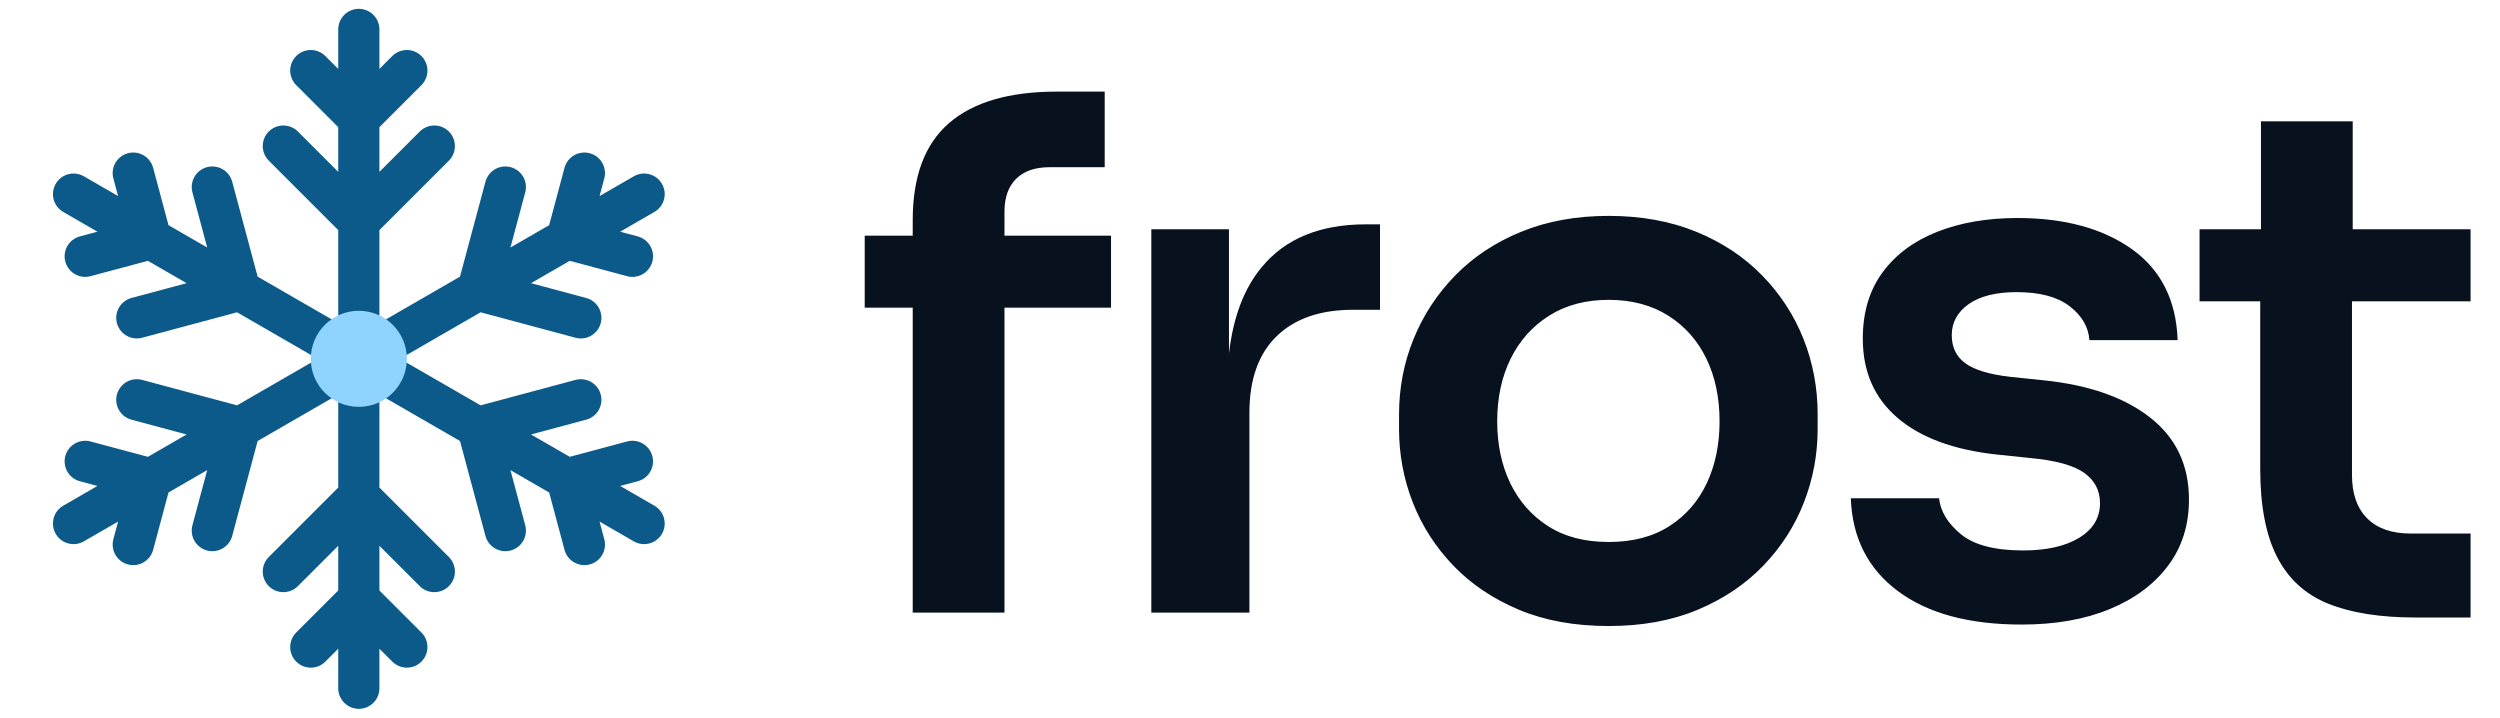
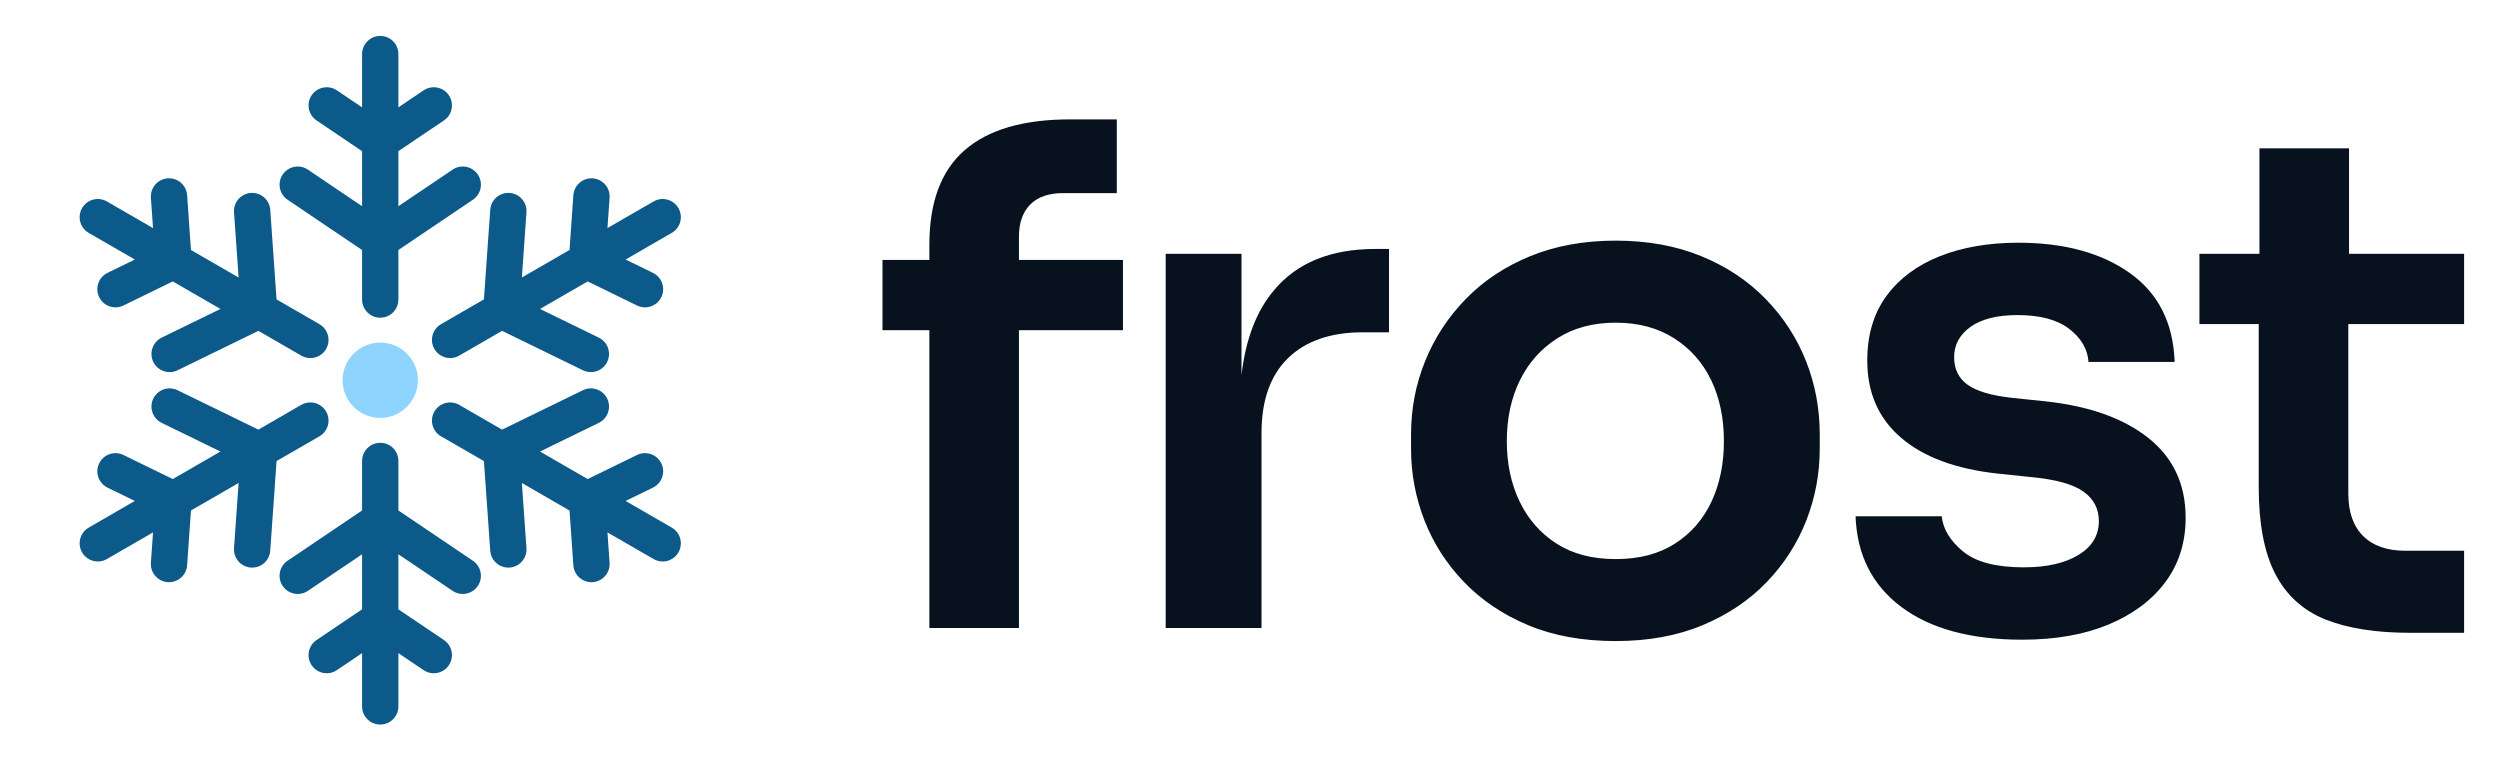
- <svg xmlns="http://www.w3.org/2000/svg" viewBox="7.2 7.2 340 97.6" role="img" aria-label="frost">
-   <g transform="translate(0 0) scale(0.93333)">
-     <path d="M60,60L60,12M60,40L49,29M60,40L71,29M60,25L53,18M60,25L67,18M60,60L101.57,36M77.32,50L81.35,34.97M77.32,50L92.35,54.03M90.31,42.5L92.87,32.94M90.31,42.5L99.87,45.06M60,60L101.57,84M77.32,70L92.35,65.97M77.32,70L81.35,85.03M90.31,77.5L99.87,74.94M90.31,77.5L92.87,87.06M60,60L60,108M60,80L71,91M60,80L49,91M60,95L67,102M60,95L53,102M60,60L18.43,84M42.68,70L38.65,85.03M42.68,70L27.65,65.97M29.69,77.5L27.13,87.06M29.69,77.5L20.13,74.94M60,60L18.43,36M42.68,50L27.65,54.03M42.68,50L38.65,34.97M29.69,42.5L20.13,45.06M29.69,42.5L27.13,32.94" fill="none" stroke="#0B5A8A" stroke-width="6" stroke-linecap="round" />
-     <circle cx="60" cy="60" r="7" fill="#8FD3FF" />
+ <svg xmlns="http://www.w3.org/2000/svg" viewBox="0 0 348.25 105.93" role="img" aria-label="frost">
+   <g transform="translate(-3.24 -3.24) scale(0.93679)">
+     <path d="M60,48L60,11.5M60,39.2L47.73,30.92M60,39.2L72.27,30.92M60,24.5L52.04,19.13M60,24.5L67.96,19.13M70.39,54L102,35.75M78.01,49.6L79.05,34.84M78.01,49.6L91.32,56.09M90.74,42.25L91.41,32.67M90.74,42.25L99.37,46.46M70.39,66L102,84.25M78.01,70.4L91.32,63.91M78.01,70.4L79.05,85.16M90.74,77.75L99.37,73.54M90.74,77.75L91.41,87.33M60,72L60,108.5M60,80.8L72.27,89.08M60,80.8L47.73,89.08M60,95.5L67.96,100.87M60,95.5L52.04,100.87M49.61,66L18,84.25M41.99,70.4L40.95,85.16M41.99,70.4L28.68,63.91M29.26,77.75L28.59,87.33M29.26,77.75L20.63,73.54M49.61,54L18,35.75M41.99,49.6L28.68,56.09M41.99,49.6L40.95,34.84M29.26,42.25L20.63,46.46M29.26,42.25L28.59,32.67" fill="none" stroke="#0B5A8A" stroke-width="5.4" stroke-linecap="round" />
+     <circle cx="60" cy="60" r="5.6" fill="#8FD3FF" />
  </g>
-   <path d="M131.33 90.51V49.04H124.8V39.25H131.33V37.14Q131.33 28.21 136.27 23.94Q141.22 19.66 150.91 19.66H157.44V29.94H149.95Q146.98 29.94 145.39 31.52Q143.81 33.1 143.81 35.98V39.25H158.3V49.04H143.81V90.51ZM163.78 90.51V38.38H174.34V55.28Q175.2 47.79 178.85 43.47Q183.65 37.71 192.96 37.71H194.88V49.33H191.23Q184.51 49.33 180.82 52.93Q177.12 56.53 177.12 63.34V90.51ZM225.98 92.34Q219.07 92.34 213.79 90.13Q208.51 87.92 204.86 84.13Q201.22 80.34 199.34 75.54Q197.47 70.74 197.47 65.55V63.54Q197.47 58.16 199.44 53.31Q201.41 48.46 205.1 44.67Q208.8 40.88 214.08 38.72Q219.36 36.56 225.98 36.56Q232.61 36.56 237.89 38.72Q243.17 40.88 246.86 44.67Q250.56 48.46 252.48 53.31Q254.4 58.16 254.4 63.54V65.55Q254.4 70.74 252.53 75.54Q250.66 80.34 247.01 84.13Q243.36 87.92 238.08 90.13Q232.8 92.34 225.98 92.34ZM225.98 80.91Q230.88 80.91 234.24 78.75Q237.6 76.59 239.33 72.9Q241.06 69.2 241.06 64.5Q241.06 59.7 239.28 56Q237.5 52.3 234.1 50.14Q230.69 47.98 225.98 47.98Q221.28 47.98 217.87 50.14Q214.46 52.3 212.64 56Q210.82 59.7 210.82 64.5Q210.82 69.2 212.59 72.9Q214.37 76.59 217.73 78.75Q221.09 80.91 225.98 80.91ZM282.14 92.14Q271.39 92.14 265.3 87.58Q259.2 83.02 258.91 74.96H270.91Q271.2 77.65 273.89 79.86Q276.58 82.06 282.34 82.06Q287.14 82.06 289.97 80.34Q292.8 78.61 292.8 75.63Q292.8 73.04 290.64 71.5Q288.48 69.97 283.3 69.49L278.69 69.01Q269.95 68.05 265.25 64.02Q260.54 59.98 260.54 53.26Q260.54 47.89 263.23 44.24Q265.92 40.59 270.67 38.72Q275.42 36.85 281.57 36.85Q291.17 36.85 297.12 41.07Q303.07 45.3 303.36 53.46H291.36Q291.17 50.77 288.67 48.85Q286.18 46.93 281.47 46.93Q277.25 46.93 274.94 48.56Q272.64 50.19 272.64 52.78Q272.64 55.28 274.51 56.62Q276.38 57.97 280.61 58.45L285.22 58.93Q294.43 59.89 299.66 64.02Q304.9 68.14 304.9 75.15Q304.9 80.34 302.06 84.13Q299.23 87.92 294.14 90.03Q289.06 92.14 282.14 92.14ZM335.71 91.18Q328.51 91.18 323.86 89.31Q319.2 87.44 316.9 82.98Q314.59 78.51 314.59 70.93V48.18H306.34V38.38H314.69V23.7H327.17V38.38H343.2V48.18H327.07V71.79Q327.07 75.63 329.14 77.7Q331.2 79.76 335.04 79.76H343.2V91.18Z" fill="#08121F" />
+   <path d="M129.46 87.48V46H122.93V36.21H129.46V34.1Q129.46 25.17 134.4 20.9Q139.34 16.63 149.04 16.63H155.57V26.9H148.08Q145.1 26.9 143.52 28.48Q141.94 30.07 141.94 32.95V36.21H156.43V46H141.94V87.48ZM162.38 87.48V35.35H172.94V52.24Q173.81 44.76 177.46 40.44Q182.26 34.68 191.57 34.68H193.49V46.29H189.84Q183.12 46.29 179.42 49.89Q175.73 53.49 175.73 60.31V87.48ZM225.07 89.3Q218.16 89.3 212.88 87.09Q207.6 84.88 203.95 81.09Q200.3 77.3 198.43 72.5Q196.56 67.7 196.56 62.52V60.5Q196.56 55.12 198.53 50.28Q200.5 45.43 204.19 41.64Q207.89 37.84 213.17 35.68Q218.45 33.52 225.07 33.52Q231.7 33.52 236.98 35.68Q242.26 37.84 245.95 41.64Q249.65 45.43 251.57 50.28Q253.49 55.12 253.49 60.5V62.52Q253.49 67.7 251.62 72.5Q249.74 77.3 246.1 81.09Q242.45 84.88 237.17 87.09Q231.89 89.3 225.07 89.3ZM225.07 77.88Q229.97 77.88 233.33 75.72Q236.69 73.56 238.42 69.86Q240.14 66.16 240.14 61.46Q240.14 56.66 238.37 52.96Q236.59 49.27 233.18 47.11Q229.78 44.95 225.07 44.95Q220.37 44.95 216.96 47.11Q213.55 49.27 211.73 52.96Q209.9 56.66 209.9 61.46Q209.9 66.16 211.68 69.86Q213.46 73.56 216.82 75.72Q220.18 77.88 225.07 77.88ZM281.71 89.11Q270.96 89.11 264.86 84.55Q258.77 79.99 258.48 71.92H270.48Q270.77 74.61 273.46 76.82Q276.14 79.03 281.9 79.03Q286.7 79.03 289.54 77.3Q292.37 75.57 292.37 72.6Q292.37 70 290.21 68.47Q288.05 66.93 282.86 66.45L278.26 65.97Q269.52 65.01 264.82 60.98Q260.11 56.95 260.11 50.23Q260.11 44.85 262.8 41.2Q265.49 37.56 270.24 35.68Q274.99 33.81 281.14 33.81Q290.74 33.81 296.69 38.04Q302.64 42.26 302.93 50.42H290.93Q290.74 47.73 288.24 45.81Q285.74 43.89 281.04 43.89Q276.82 43.89 274.51 45.52Q272.21 47.16 272.21 49.75Q272.21 52.24 274.08 53.59Q275.95 54.93 280.18 55.41L284.78 55.89Q294 56.85 299.23 60.98Q304.46 65.11 304.46 72.12Q304.46 77.3 301.63 81.09Q298.8 84.88 293.71 87Q288.62 89.11 281.71 89.11ZM335.76 88.15Q328.56 88.15 323.9 86.28Q319.25 84.4 316.94 79.94Q314.64 75.48 314.64 67.89V45.14H306.38V35.35H314.74V20.66H327.22V35.35H343.25V45.14H327.12V68.76Q327.12 72.6 329.18 74.66Q331.25 76.72 335.09 76.72H343.25V88.15Z" fill="#08121F" />
</svg>
